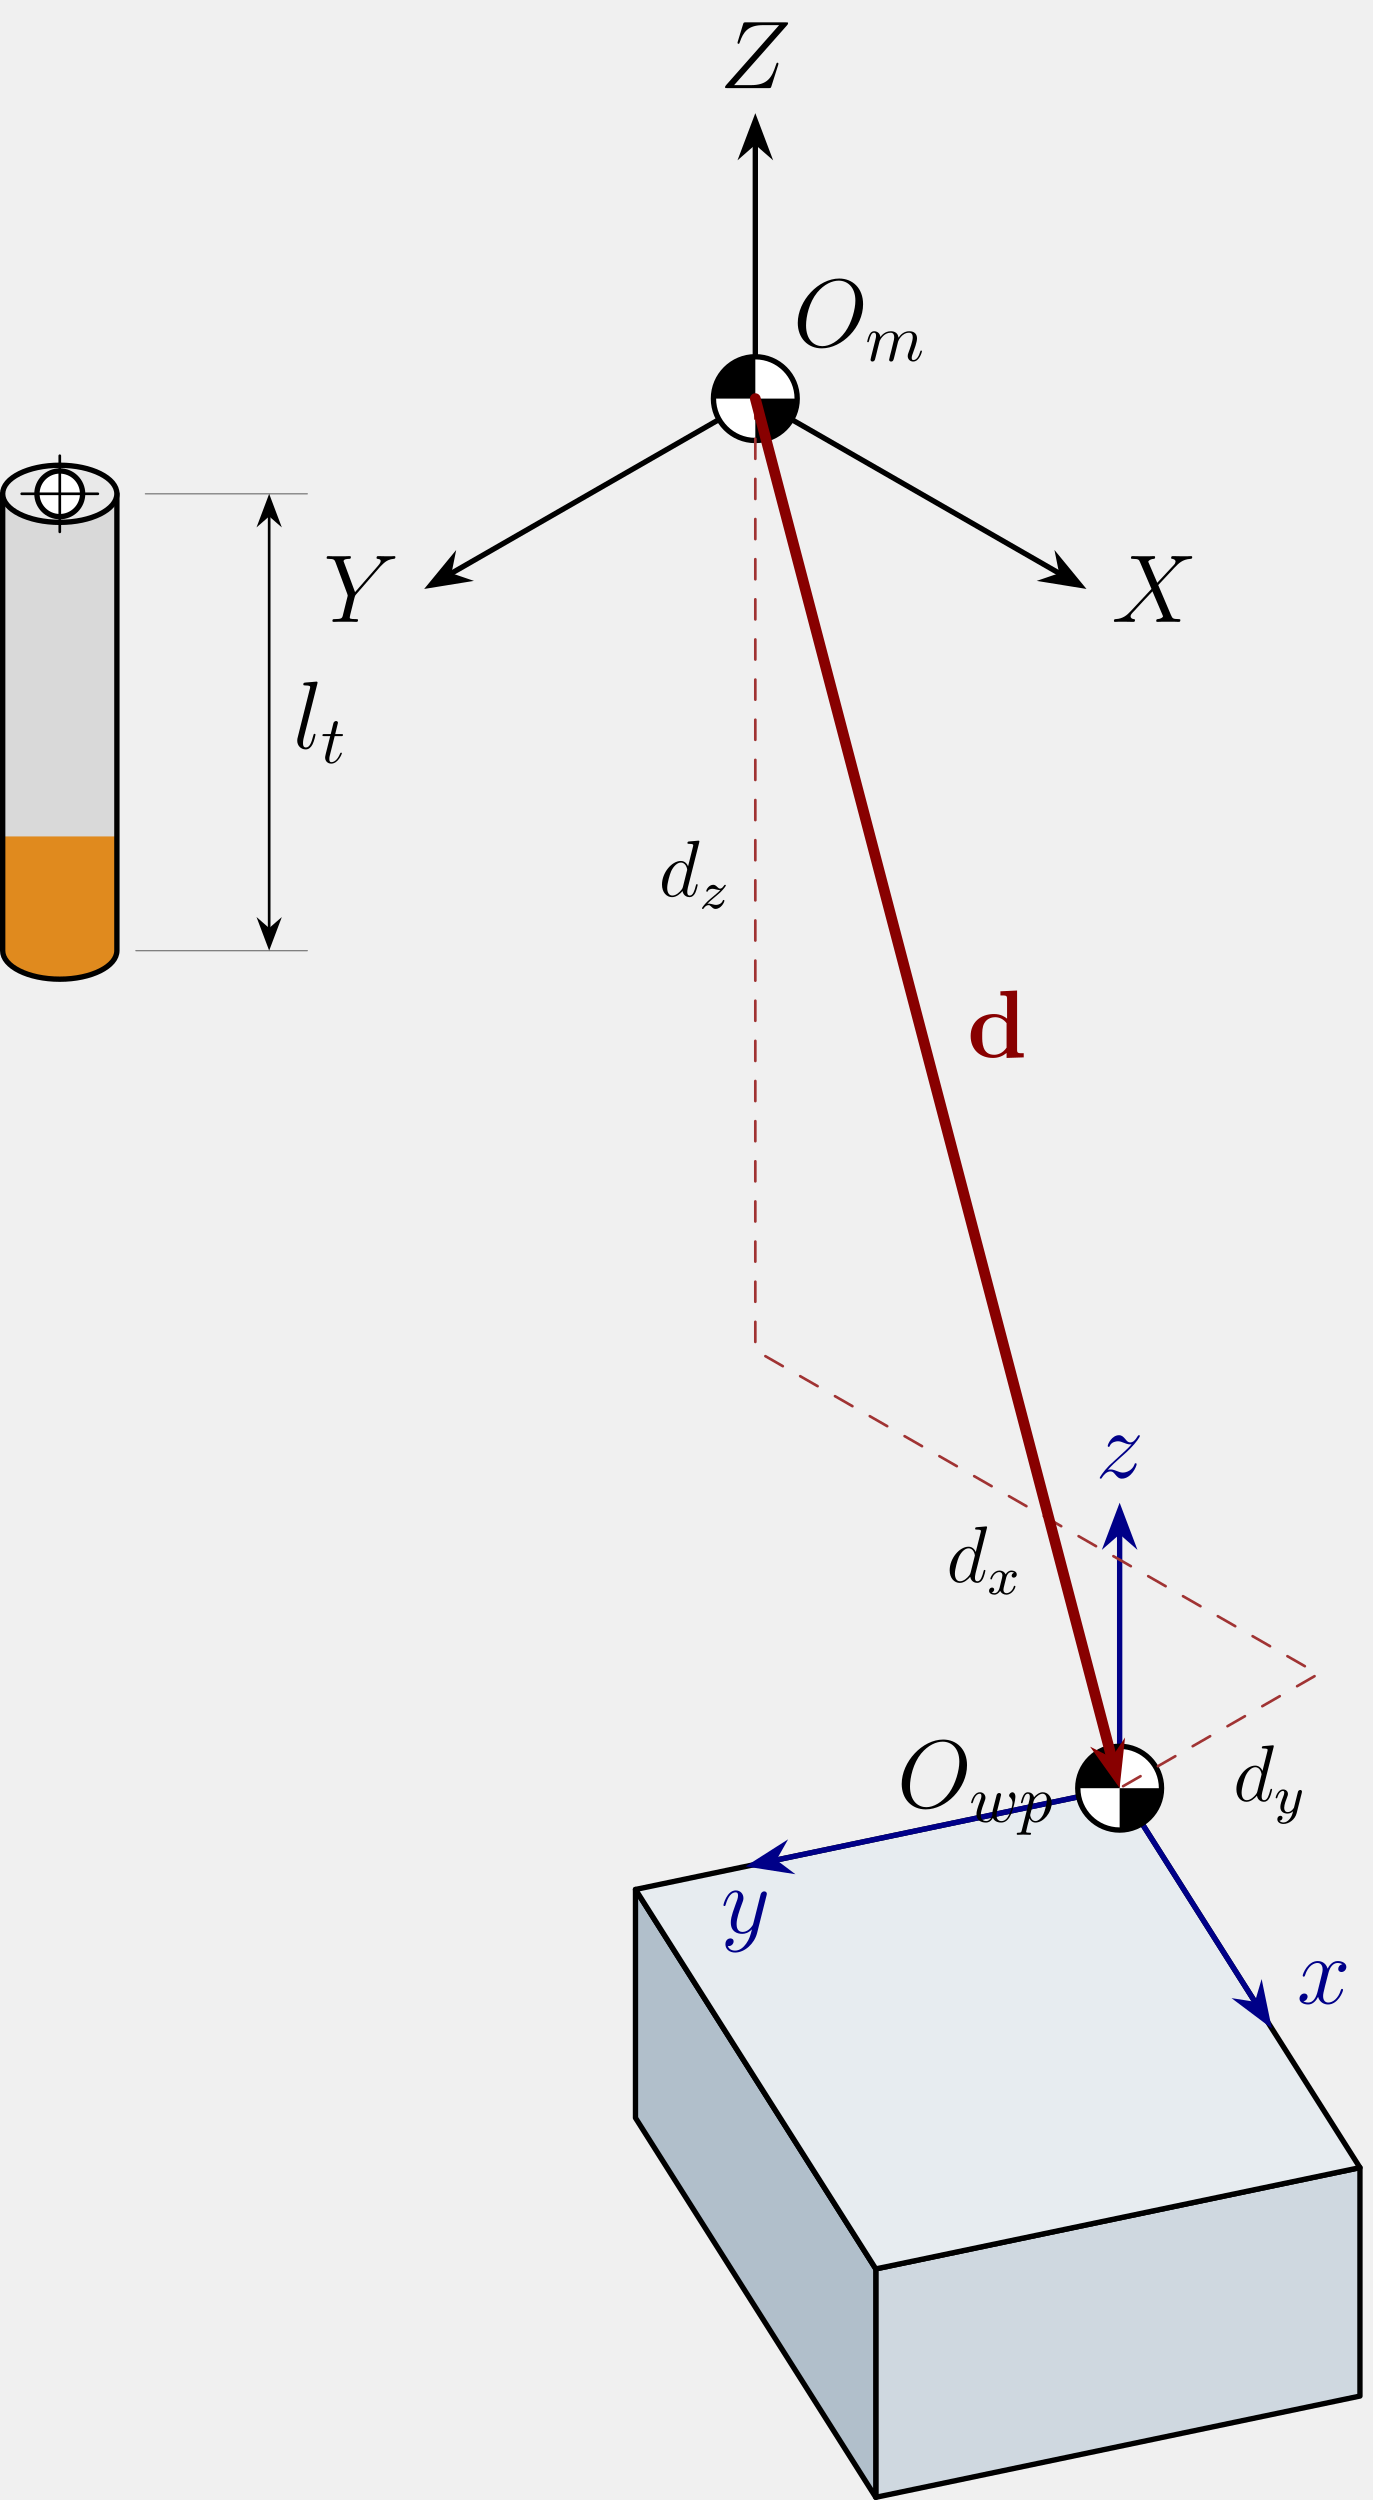
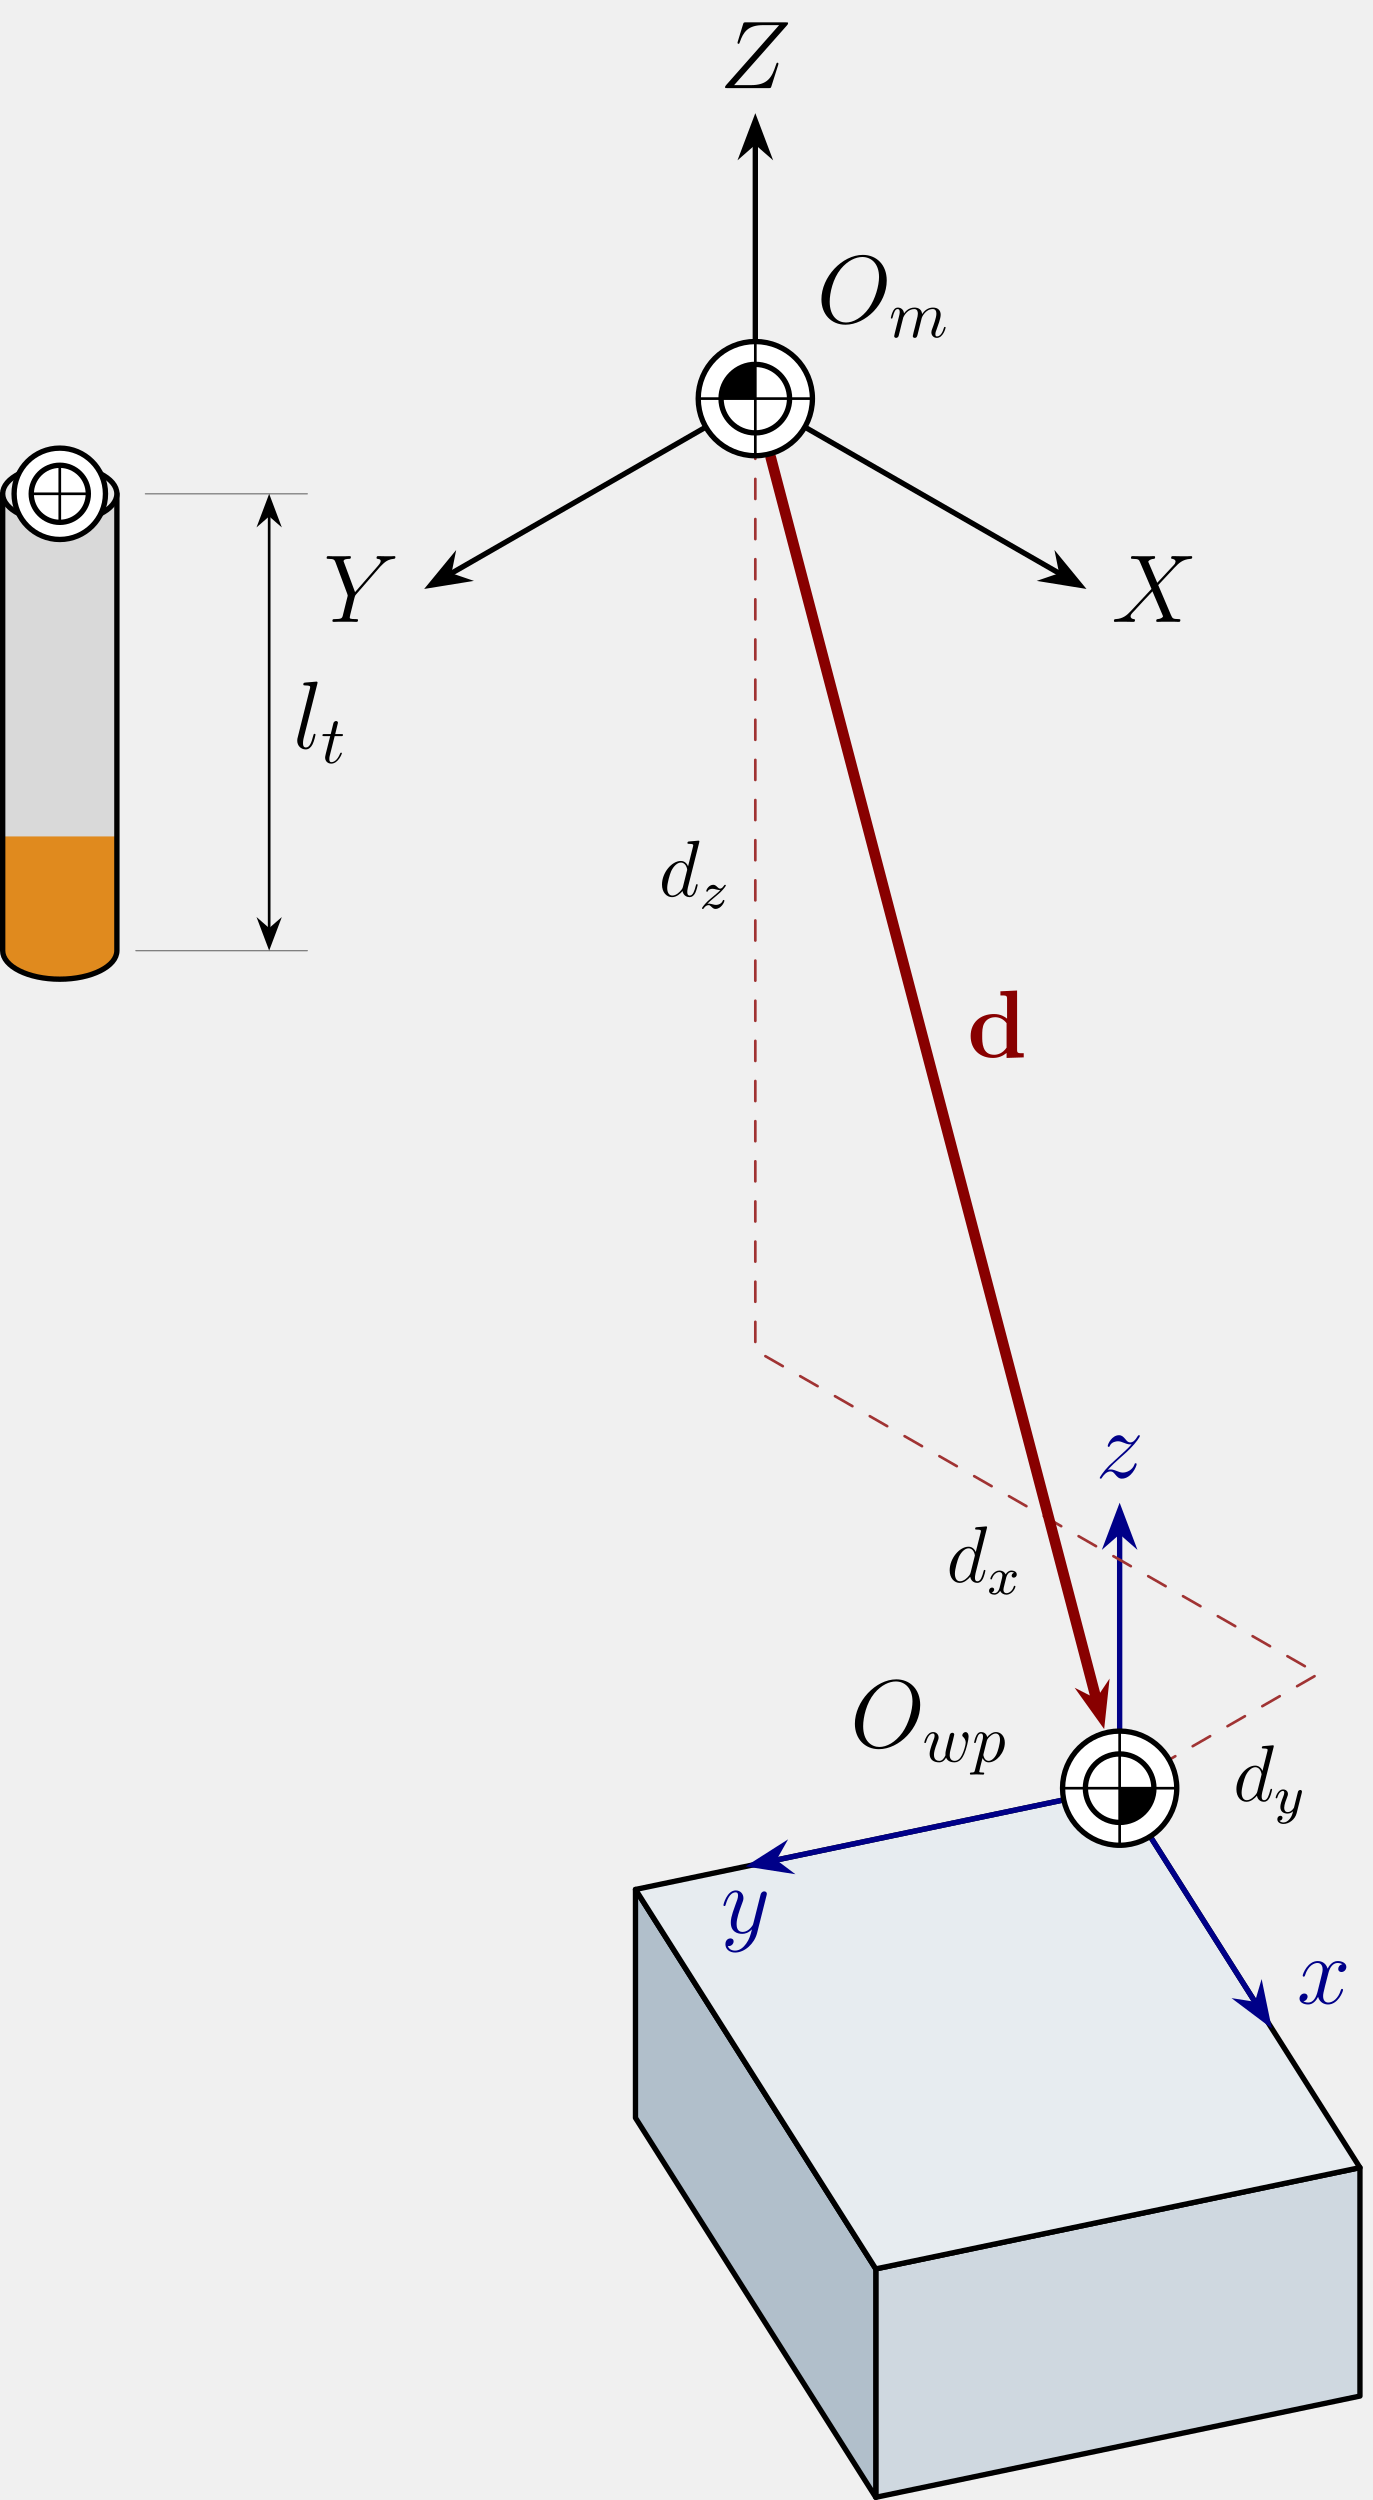
<svg xmlns="http://www.w3.org/2000/svg" xmlns:xlink="http://www.w3.org/1999/xlink" version="1.1" width="204.421pt" height="372.293pt" viewBox="-68.015 -68.015 204.421 372.293">
  <defs>
    <path id="g0-100" d="M4.978-9.841V-9.225C5.868-9.225 5.968-9.225 5.968-8.665V-5.767C5.652-6.04 5.021-6.456 4.031-6.456C1.994-6.456 .545-5.193 .545-3.185C.545-1.133 1.965 .086 3.873 .086C4.663 .086 5.337-.187 5.896-.66V.086L8.45 0V-.617C7.56-.617 7.46-.617 7.46-1.176V-9.956L4.978-9.841ZM5.896-1.449C5.294-.574 4.562-.387 4.046-.387C2.267-.387 2.267-2.209 2.267-3.156C2.267-3.83 2.267-4.548 2.582-5.093C3.027-5.896 3.873-5.982 4.203-5.982C4.792-5.982 5.423-5.724 5.896-5.093V-1.449Z" />
    <path id="g1-120" d="M3.993-3.18C3.642-3.092 3.626-2.782 3.626-2.75C3.626-2.574 3.762-2.455 3.937-2.455S4.384-2.59 4.384-2.933C4.384-3.387 3.881-3.515 3.587-3.515C3.212-3.515 2.909-3.252 2.726-2.941C2.55-3.363 2.136-3.515 1.809-3.515C.94-3.515 .454-2.519 .454-2.295C.454-2.224 .51-2.192 .574-2.192C.669-2.192 .685-2.232 .709-2.327C.893-2.909 1.371-3.292 1.785-3.292C2.096-3.292 2.248-3.068 2.248-2.782C2.248-2.622 2.152-2.256 2.088-2C2.032-1.769 1.857-1.06 1.817-.909C1.706-.478 1.419-.143 1.06-.143C1.028-.143 .821-.143 .654-.255C1.02-.343 1.02-.677 1.02-.685C1.02-.869 .877-.98 .701-.98C.486-.98 .255-.797 .255-.494C.255-.128 .646 .08 1.052 .08C1.474 .08 1.769-.239 1.913-.494C2.088-.104 2.455 .08 2.837 .08C3.706 .08 4.184-.917 4.184-1.14C4.184-1.219 4.121-1.243 4.065-1.243C3.969-1.243 3.953-1.188 3.929-1.108C3.77-.574 3.316-.143 2.853-.143C2.59-.143 2.399-.319 2.399-.654C2.399-.813 2.447-.996 2.558-1.443C2.614-1.682 2.79-2.383 2.829-2.534C2.941-2.949 3.22-3.292 3.579-3.292C3.618-3.292 3.826-3.292 3.993-3.18Z" />
    <path id="g1-121" d="M4.129-3.005C4.16-3.116 4.16-3.132 4.16-3.188C4.16-3.387 4.001-3.435 3.905-3.435C3.866-3.435 3.682-3.427 3.579-3.22C3.563-3.18 3.491-2.893 3.451-2.726L2.973-.813C2.965-.789 2.622-.143 2.04-.143C1.65-.143 1.514-.43 1.514-.789C1.514-1.251 1.785-1.961 1.969-2.423C2.048-2.622 2.072-2.694 2.072-2.837C2.072-3.276 1.722-3.515 1.355-3.515C.566-3.515 .239-2.391 .239-2.295C.239-2.224 .295-2.192 .359-2.192C.462-2.192 .47-2.24 .494-2.319C.701-3.013 1.044-3.292 1.331-3.292C1.451-3.292 1.522-3.212 1.522-3.029C1.522-2.861 1.459-2.678 1.403-2.534C1.076-1.69 .94-1.283 .94-.909C.94-.128 1.53 .08 2 .08C2.375 .08 2.646-.088 2.837-.271C2.726 .175 2.646 .486 2.343 .869C2.08 1.196 1.761 1.403 1.403 1.403C1.267 1.403 .964 1.379 .805 1.14C1.227 1.108 1.259 .749 1.259 .701C1.259 .51 1.116 .406 .948 .406C.773 .406 .494 .542 .494 .933C.494 1.307 .837 1.626 1.403 1.626C2.216 1.626 3.132 .972 3.371 .008L4.129-3.005Z" />
    <path id="g1-122" d="M1.156-.693C1.443-.988 1.53-1.076 2.232-1.658C2.319-1.73 2.877-2.192 3.092-2.399C3.595-2.893 3.905-3.332 3.905-3.419C3.905-3.491 3.842-3.515 3.786-3.515C3.706-3.515 3.698-3.499 3.618-3.379C3.371-3.013 3.196-2.949 3.053-2.949C2.901-2.949 2.805-3.013 2.646-3.172C2.439-3.371 2.279-3.515 2.024-3.515C1.387-3.515 .988-2.798 .988-2.582C.988-2.574 .988-2.487 1.116-2.487C1.196-2.487 1.211-2.519 1.243-2.606C1.347-2.837 1.69-2.917 1.929-2.917C2.112-2.917 2.303-2.869 2.495-2.813C2.829-2.726 2.901-2.726 3.084-2.726C2.917-2.55 2.694-2.327 2.08-1.825C1.745-1.546 1.411-1.275 1.196-1.068C.606-.486 .351-.096 .351-.016C.351 .056 .406 .08 .47 .08C.55 .08 .566 .056 .606 0C.765-.239 1.012-.486 1.315-.486C1.498-.486 1.578-.414 1.73-.263C1.985-.016 2.128 .08 2.359 .08C3.188 .08 3.69-.909 3.69-1.156C3.69-1.227 3.634-1.259 3.571-1.259C3.483-1.259 3.467-1.211 3.435-1.132C3.284-.733 2.845-.518 2.447-.518C2.295-.518 2.12-.558 1.881-.622C1.546-.709 1.467-.709 1.347-.709C1.267-.709 1.219-.709 1.156-.693Z" />
    <path id="g2-79" d="M8.679-5.236C8.679-7.209 7.388-8.416 5.715-8.416C3.156-8.416 .574-5.667 .574-2.905C.574-1.028 1.817 .251 3.551 .251C6.061 .251 8.679-2.367 8.679-5.236ZM3.622-.024C2.642-.024 1.602-.741 1.602-2.606C1.602-3.694 1.997-5.475 2.977-6.671C3.85-7.723 4.854-8.153 5.655-8.153C6.707-8.153 7.723-7.388 7.723-5.667C7.723-4.603 7.269-2.941 6.468-1.805C5.595-.586 4.507-.024 3.622-.024Z" />
    <path id="g2-88" d="M5.679-4.854L4.555-7.472C4.71-7.759 5.069-7.807 5.212-7.819C5.284-7.819 5.416-7.831 5.416-8.034C5.416-8.165 5.308-8.165 5.236-8.165C5.033-8.165 4.794-8.141 4.591-8.141H3.897C3.168-8.141 2.642-8.165 2.63-8.165C2.534-8.165 2.415-8.165 2.415-7.938C2.415-7.819 2.523-7.819 2.678-7.819C3.371-7.819 3.419-7.699 3.539-7.412L4.961-4.089L2.367-1.315C1.937-.849 1.423-.395 .538-.347C.395-.335 .299-.335 .299-.12C.299-.084 .311 0 .442 0C.61 0 .789-.024 .956-.024H1.518C1.901-.024 2.319 0 2.69 0C2.774 0 2.917 0 2.917-.215C2.917-.335 2.833-.347 2.762-.347C2.523-.371 2.367-.502 2.367-.693C2.367-.897 2.511-1.04 2.857-1.399L3.921-2.558C4.184-2.833 4.818-3.527 5.081-3.79L6.336-.849C6.348-.825 6.396-.705 6.396-.693C6.396-.586 6.133-.371 5.75-.347C5.679-.347 5.547-.335 5.547-.12C5.547 0 5.667 0 5.727 0C5.93 0 6.169-.024 6.372-.024H7.687C7.902-.024 8.13 0 8.333 0C8.416 0 8.548 0 8.548-.227C8.548-.347 8.428-.347 8.321-.347C7.603-.359 7.58-.418 7.376-.861L5.798-4.567L7.317-6.193C7.436-6.312 7.711-6.611 7.819-6.731C8.333-7.269 8.811-7.759 9.779-7.819C9.899-7.831 10.018-7.831 10.018-8.034C10.018-8.165 9.911-8.165 9.863-8.165C9.696-8.165 9.516-8.141 9.349-8.141H8.799C8.416-8.141 7.998-8.165 7.627-8.165C7.544-8.165 7.4-8.165 7.4-7.95C7.4-7.831 7.484-7.819 7.556-7.819C7.747-7.795 7.95-7.699 7.95-7.472L7.938-7.448C7.926-7.364 7.902-7.245 7.771-7.101L5.679-4.854Z" />
    <path id="g2-89" d="M7.03-6.838L7.305-7.113C7.831-7.651 8.273-7.783 8.691-7.819C8.823-7.831 8.931-7.843 8.931-8.046C8.931-8.165 8.811-8.165 8.787-8.165C8.644-8.165 8.488-8.141 8.345-8.141H7.855C7.508-8.141 7.137-8.165 6.802-8.165C6.719-8.165 6.587-8.165 6.587-7.938C6.587-7.831 6.707-7.819 6.743-7.819C7.101-7.795 7.101-7.615 7.101-7.544C7.101-7.412 7.006-7.233 6.767-6.958L3.921-3.694L2.57-7.329C2.499-7.496 2.499-7.52 2.499-7.544C2.499-7.795 2.989-7.819 3.132-7.819S3.407-7.819 3.407-8.034C3.407-8.165 3.3-8.165 3.228-8.165C3.025-8.165 2.786-8.141 2.582-8.141H1.255C1.04-8.141 .813-8.165 .61-8.165C.526-8.165 .395-8.165 .395-7.938C.395-7.819 .502-7.819 .681-7.819C1.267-7.819 1.375-7.711 1.482-7.436L2.965-3.455C2.977-3.419 3.013-3.288 3.013-3.252S2.427-.861 2.391-.741C2.295-.418 2.176-.359 1.411-.347C1.207-.347 1.112-.347 1.112-.12C1.112 0 1.243 0 1.279 0C1.494 0 1.745-.024 1.973-.024H3.383C3.599-.024 3.85 0 4.065 0C4.148 0 4.292 0 4.292-.215C4.292-.347 4.208-.347 4.005-.347C3.264-.347 3.264-.43 3.264-.562C3.264-.646 3.359-1.028 3.419-1.267L3.85-2.989C3.921-3.24 3.921-3.264 4.029-3.383L7.03-6.838Z" />
    <path id="g2-90" d="M8.369-7.795C8.44-7.878 8.5-7.95 8.5-8.07C8.5-8.153 8.488-8.165 8.213-8.165H3.276C3.001-8.165 2.989-8.153 2.917-7.938L2.26-5.786C2.224-5.667 2.224-5.643 2.224-5.619C2.224-5.571 2.26-5.499 2.343-5.499C2.439-5.499 2.463-5.547 2.511-5.703C2.953-6.994 3.539-7.819 5.428-7.819H7.388L.837-.406C.729-.275 .681-.227 .681-.096C.681 0 .741 0 .968 0H6.073C6.348 0 6.36-.012 6.432-.227L7.269-2.869C7.281-2.905 7.305-2.989 7.305-3.037C7.305-3.096 7.257-3.156 7.185-3.156C7.089-3.156 7.077-3.144 6.982-2.845C6.48-1.303 5.954-.371 3.873-.371H1.805L8.369-7.795Z" />
    <path id="g2-100" d="M6.013-7.998C6.025-8.046 6.049-8.118 6.049-8.177C6.049-8.297 5.93-8.297 5.906-8.297C5.894-8.297 5.308-8.249 5.248-8.237C5.045-8.225 4.866-8.201 4.651-8.189C4.352-8.165 4.268-8.153 4.268-7.938C4.268-7.819 4.364-7.819 4.531-7.819C5.117-7.819 5.129-7.711 5.129-7.592C5.129-7.52 5.105-7.424 5.093-7.388L4.364-4.483C4.232-4.794 3.909-5.272 3.288-5.272C1.937-5.272 .478-3.527 .478-1.757C.478-.574 1.172 .12 1.985 .12C2.642 .12 3.204-.395 3.539-.789C3.658-.084 4.22 .12 4.579 .12S5.224-.096 5.44-.526C5.631-.933 5.798-1.662 5.798-1.71C5.798-1.769 5.75-1.817 5.679-1.817C5.571-1.817 5.559-1.757 5.511-1.578C5.332-.873 5.105-.12 4.615-.12C4.268-.12 4.244-.43 4.244-.669C4.244-.717 4.244-.968 4.328-1.303L6.013-7.998ZM3.599-1.423C3.539-1.219 3.539-1.196 3.371-.968C3.108-.634 2.582-.12 2.02-.12C1.53-.12 1.255-.562 1.255-1.267C1.255-1.925 1.626-3.264 1.853-3.766C2.26-4.603 2.821-5.033 3.288-5.033C4.077-5.033 4.232-4.053 4.232-3.957C4.232-3.945 4.196-3.79 4.184-3.766L3.599-1.423Z" />
    <path id="g2-108" d="M3.037-7.998C3.049-8.046 3.072-8.118 3.072-8.177C3.072-8.297 2.953-8.297 2.929-8.297C2.917-8.297 2.487-8.261 2.271-8.237C2.068-8.225 1.889-8.201 1.674-8.189C1.387-8.165 1.303-8.153 1.303-7.938C1.303-7.819 1.423-7.819 1.542-7.819C2.152-7.819 2.152-7.711 2.152-7.592C2.152-7.544 2.152-7.52 2.092-7.305L.61-1.375C.574-1.243 .55-1.148 .55-.956C.55-.359 .992 .12 1.602 .12C1.997 .12 2.26-.143 2.451-.514C2.654-.909 2.821-1.662 2.821-1.71C2.821-1.769 2.774-1.817 2.702-1.817C2.594-1.817 2.582-1.757 2.534-1.578C2.319-.753 2.104-.12 1.626-.12C1.267-.12 1.267-.502 1.267-.669C1.267-.717 1.267-.968 1.351-1.303L3.037-7.998Z" />
    <path id="g2-120" d="M5.667-4.878C5.284-4.806 5.141-4.519 5.141-4.292C5.141-4.005 5.368-3.909 5.535-3.909C5.894-3.909 6.145-4.22 6.145-4.543C6.145-5.045 5.571-5.272 5.069-5.272C4.34-5.272 3.933-4.555 3.826-4.328C3.551-5.224 2.809-5.272 2.594-5.272C1.375-5.272 .729-3.706 .729-3.443C.729-3.395 .777-3.335 .861-3.335C.956-3.335 .98-3.407 1.004-3.455C1.411-4.782 2.212-5.033 2.558-5.033C3.096-5.033 3.204-4.531 3.204-4.244C3.204-3.981 3.132-3.706 2.989-3.132L2.582-1.494C2.403-.777 2.056-.12 1.423-.12C1.363-.12 1.064-.12 .813-.275C1.243-.359 1.339-.717 1.339-.861C1.339-1.1 1.16-1.243 .933-1.243C.646-1.243 .335-.992 .335-.61C.335-.108 .897 .12 1.411 .12C1.985 .12 2.391-.335 2.642-.825C2.833-.12 3.431 .12 3.873 .12C5.093 .12 5.738-1.447 5.738-1.71C5.738-1.769 5.691-1.817 5.619-1.817C5.511-1.817 5.499-1.757 5.464-1.662C5.141-.61 4.447-.12 3.909-.12C3.491-.12 3.264-.43 3.264-.921C3.264-1.184 3.312-1.375 3.503-2.164L3.921-3.79C4.101-4.507 4.507-5.033 5.057-5.033C5.081-5.033 5.416-5.033 5.667-4.878Z" />
    <path id="g2-121" d="M3.144 1.339C2.821 1.793 2.355 2.2 1.769 2.2C1.626 2.2 1.052 2.176 .873 1.626C.909 1.638 .968 1.638 .992 1.638C1.351 1.638 1.59 1.327 1.59 1.052S1.363 .681 1.184 .681C.992 .681 .574 .825 .574 1.411C.574 2.02 1.088 2.439 1.769 2.439C2.965 2.439 4.172 1.339 4.507 .012L5.679-4.651C5.691-4.71 5.715-4.782 5.715-4.854C5.715-5.033 5.571-5.153 5.392-5.153C5.284-5.153 5.033-5.105 4.937-4.746L4.053-1.231C3.993-1.016 3.993-.992 3.897-.861C3.658-.526 3.264-.12 2.69-.12C2.02-.12 1.961-.777 1.961-1.1C1.961-1.781 2.283-2.702 2.606-3.563C2.738-3.909 2.809-4.077 2.809-4.316C2.809-4.818 2.451-5.272 1.865-5.272C.765-5.272 .323-3.539 .323-3.443C.323-3.395 .371-3.335 .454-3.335C.562-3.335 .574-3.383 .622-3.551C.909-4.555 1.363-5.033 1.829-5.033C1.937-5.033 2.14-5.033 2.14-4.639C2.14-4.328 2.008-3.981 1.829-3.527C1.243-1.961 1.243-1.566 1.243-1.279C1.243-.143 2.056 .12 2.654 .12C3.001 .12 3.431 .012 3.85-.43L3.862-.418C3.682 .287 3.563 .753 3.144 1.339Z" />
    <path id="g2-122" d="M1.518-.968C2.032-1.554 2.451-1.925 3.049-2.463C3.766-3.084 4.077-3.383 4.244-3.563C5.081-4.388 5.499-5.081 5.499-5.177S5.404-5.272 5.38-5.272C5.296-5.272 5.272-5.224 5.212-5.141C4.914-4.627 4.627-4.376 4.316-4.376C4.065-4.376 3.933-4.483 3.706-4.77C3.455-5.069 3.252-5.272 2.905-5.272C2.032-5.272 1.506-4.184 1.506-3.933C1.506-3.897 1.518-3.826 1.626-3.826C1.722-3.826 1.733-3.873 1.769-3.957C1.973-4.435 2.546-4.519 2.774-4.519C3.025-4.519 3.264-4.435 3.515-4.328C3.969-4.136 4.16-4.136 4.28-4.136C4.364-4.136 4.411-4.136 4.471-4.148C4.077-3.682 3.431-3.108 2.893-2.618L1.686-1.506C.956-.765 .514-.06 .514 .024C.514 .096 .574 .12 .646 .12S.729 .108 .813-.036C1.004-.335 1.387-.777 1.829-.777C2.08-.777 2.2-.693 2.439-.395C2.666-.132 2.869 .12 3.252 .12C4.423 .12 5.093-1.399 5.093-1.674C5.093-1.722 5.081-1.793 4.961-1.793C4.866-1.793 4.854-1.745 4.818-1.626C4.555-.921 3.85-.634 3.383-.634C3.132-.634 2.893-.717 2.642-.825C2.164-1.016 2.032-1.016 1.877-1.016C1.757-1.016 1.626-1.016 1.518-.968Z" />
    <use id="g3-79" xlink:href="#g2-79" transform="scale(1.199999)" />
    <use id="g3-88" xlink:href="#g2-88" transform="scale(1.199999)" />
    <use id="g3-89" xlink:href="#g2-89" transform="scale(1.199999)" />
    <use id="g3-90" xlink:href="#g2-90" transform="scale(1.199999)" />
    <use id="g3-108" xlink:href="#g2-108" transform="scale(1.199999)" />
    <use id="g3-120" xlink:href="#g2-120" transform="scale(1.199999)" />
    <use id="g3-121" xlink:href="#g2-121" transform="scale(1.199999)" />
    <use id="g3-122" xlink:href="#g2-122" transform="scale(1.199999)" />
    <path id="g4-109" d="M.877-.588C.847-.438 .787-.209 .787-.159C.787 .02 .927 .11 1.076 .11C1.196 .11 1.375 .03 1.445-.169C1.455-.189 1.574-.658 1.634-.907L1.853-1.803C1.913-2.022 1.973-2.242 2.022-2.471C2.062-2.64 2.142-2.929 2.152-2.969C2.301-3.278 2.829-4.184 3.776-4.184C4.224-4.184 4.314-3.816 4.314-3.487C4.314-3.238 4.244-2.959 4.164-2.66L3.885-1.504L3.686-.747C3.646-.548 3.557-.209 3.557-.159C3.557 .02 3.696 .11 3.846 .11C4.154 .11 4.214-.139 4.294-.458C4.433-1.016 4.802-2.471 4.892-2.859C4.922-2.989 5.45-4.184 6.535-4.184C6.964-4.184 7.073-3.846 7.073-3.487C7.073-2.919 6.655-1.783 6.456-1.255C6.366-1.016 6.326-.907 6.326-.707C6.326-.239 6.675 .11 7.143 .11C8.08 .11 8.448-1.345 8.448-1.425C8.448-1.524 8.359-1.524 8.329-1.524C8.229-1.524 8.229-1.494 8.179-1.345C8.03-.817 7.711-.11 7.163-.11C6.994-.11 6.924-.209 6.924-.438C6.924-.687 7.014-.927 7.103-1.146C7.293-1.664 7.711-2.77 7.711-3.337C7.711-3.985 7.313-4.403 6.565-4.403S5.31-3.965 4.941-3.437C4.932-3.567 4.902-3.905 4.623-4.144C4.374-4.354 4.055-4.403 3.806-4.403C2.909-4.403 2.421-3.766 2.252-3.537C2.202-4.105 1.783-4.403 1.335-4.403C.877-4.403 .687-4.015 .598-3.836C.418-3.487 .289-2.899 .289-2.869C.289-2.77 .389-2.77 .408-2.77C.508-2.77 .518-2.78 .578-2.999C.747-3.706 .946-4.184 1.305-4.184C1.465-4.184 1.614-4.105 1.614-3.726C1.614-3.517 1.584-3.407 1.455-2.889L.877-.588Z" />
    <path id="g4-112" d="M.448 1.215C.369 1.554 .349 1.624-.09 1.624C-.209 1.624-.319 1.624-.319 1.813C-.319 1.893-.269 1.933-.189 1.933C.08 1.933 .369 1.903 .648 1.903C.976 1.903 1.315 1.933 1.634 1.933C1.684 1.933 1.813 1.933 1.813 1.733C1.813 1.624 1.714 1.624 1.574 1.624C1.076 1.624 1.076 1.554 1.076 1.465C1.076 1.345 1.494-.279 1.564-.528C1.694-.239 1.973 .11 2.481 .11C3.636 .11 4.882-1.345 4.882-2.809C4.882-3.746 4.314-4.403 3.557-4.403C3.059-4.403 2.58-4.045 2.252-3.656C2.152-4.194 1.724-4.403 1.355-4.403C.897-4.403 .707-4.015 .618-3.836C.438-3.497 .309-2.899 .309-2.869C.309-2.77 .408-2.77 .428-2.77C.528-2.77 .538-2.78 .598-2.999C.767-3.706 .966-4.184 1.325-4.184C1.494-4.184 1.634-4.105 1.634-3.726C1.634-3.497 1.604-3.387 1.564-3.218L.448 1.215ZM2.202-3.108C2.271-3.377 2.54-3.656 2.72-3.806C3.068-4.115 3.357-4.184 3.527-4.184C3.925-4.184 4.164-3.836 4.164-3.248S3.836-1.514 3.656-1.136C3.318-.438 2.839-.11 2.471-.11C1.813-.11 1.684-.936 1.684-.996C1.684-1.016 1.684-1.036 1.714-1.156L2.202-3.108Z" />
    <path id="g4-116" d="M2.052-3.985H2.989C3.188-3.985 3.288-3.985 3.288-4.184C3.288-4.294 3.188-4.294 3.009-4.294H2.132C2.491-5.709 2.54-5.908 2.54-5.968C2.54-6.137 2.421-6.237 2.252-6.237C2.222-6.237 1.943-6.227 1.853-5.878L1.465-4.294H.528C.329-4.294 .229-4.294 .229-4.105C.229-3.985 .309-3.985 .508-3.985H1.385C.667-1.156 .628-.986 .628-.807C.628-.269 1.006 .11 1.544 .11C2.56 .11 3.128-1.345 3.128-1.425C3.128-1.524 3.049-1.524 3.009-1.524C2.919-1.524 2.909-1.494 2.859-1.385C2.431-.349 1.903-.11 1.564-.11C1.355-.11 1.255-.239 1.255-.568C1.255-.807 1.275-.877 1.315-1.046L2.052-3.985Z" />
    <path id="g4-119" d="M4.603-3.377C4.653-3.597 4.752-3.965 4.752-4.025C4.752-4.204 4.613-4.294 4.463-4.294C4.344-4.294 4.164-4.214 4.095-4.015C4.065-3.945 3.597-2.042 3.527-1.783C3.457-1.484 3.437-1.305 3.437-1.126C3.437-1.016 3.437-.996 3.447-.946C3.218-.418 2.919-.11 2.531-.11C1.733-.11 1.733-.847 1.733-1.016C1.733-1.335 1.783-1.724 2.252-2.949C2.361-3.248 2.421-3.387 2.421-3.587C2.421-4.035 2.092-4.403 1.604-4.403C.658-4.403 .289-2.959 .289-2.869C.289-2.77 .389-2.77 .408-2.77C.508-2.77 .518-2.79 .568-2.949C.837-3.875 1.225-4.184 1.574-4.184C1.664-4.184 1.823-4.174 1.823-3.856C1.823-3.606 1.714-3.328 1.644-3.158C1.205-1.983 1.086-1.524 1.086-1.146C1.086-.239 1.753 .11 2.501 .11C2.67 .11 3.138 .11 3.537-.588C3.796 .05 4.483 .11 4.782 .11C5.529 .11 5.968-.518 6.227-1.116C6.565-1.893 6.884-3.228 6.884-3.706C6.884-4.254 6.615-4.403 6.446-4.403C6.197-4.403 5.948-4.144 5.948-3.925C5.948-3.796 6.007-3.736 6.097-3.656C6.207-3.547 6.456-3.288 6.456-2.809C6.456-2.471 6.167-1.494 5.908-.986C5.649-.458 5.3-.11 4.812-.11C4.344-.11 4.075-.408 4.075-.976C4.075-1.255 4.144-1.564 4.184-1.704L4.603-3.377Z" />
  </defs>
  <g id="page1">
    <g stroke-miterlimit="10" transform="translate(44.46521,133.0797)scale(0.996264,-0.996264)">
      <g fill="#000" stroke="#000">
        <g stroke-width="0.4">
          <g stroke-linecap="round">
            <g stroke-linejoin="round">
              <g stroke-width="0.8">
                <g fill="#cfd8e0">
                  <path d="M90.377-122.159L18.006-137.297V-171.44L90.377-156.302Z" />
                </g>
              </g>
              <g stroke-width="0.8">
                <g fill="#b1bfcb">
                  <path d="M-17.913-80.58L18.006-137.297V-171.44L-17.913-114.723Z" />
                </g>
              </g>
              <g stroke-width="0.8">
                <g fill="#e7ecf0">
                  <path d="M54.458-65.441L90.377-122.159L18.006-137.297L-17.913-80.58Z" />
                </g>
              </g>
              <g stroke-width="0.8">
                <g fill="#008" stroke="#008">
                  <path d="M54.458-65.441L74.855-97.649" fill="none" />
                  <g transform="matrix(0.535,-0.8448,0.8448,0.535,73.46196,-95.44855)">
                    <g stroke-dasharray="none" stroke-dashoffset="0.0">
                      <g stroke-linejoin="miter">
                        <path d="M5.861 0L1.292 1.726L2.804 0L1.292-1.726Z" />
                      </g>
                    </g>
                  </g>
                  <g transform="translate(80.93996,-97.6292)">
                    <g stroke="none" transform="scale(-1.00375,1.00375)translate(44.46521,133.0797)scale(-1,-1)">
                      <g fill="#008">
                        <g stroke="none">
                          <g fill="#008">
                            <use x="44.465" y="133.08" xlink:href="#g3-120" />
                          </g>
                        </g>
                      </g>
                    </g>
                  </g>
                </g>
              </g>
              <g stroke-width="0.8">
                <g fill="#008" stroke="#008">
                  <path d="M54.458-65.441L2.837-76.239" fill="none" />
                  <g transform="matrix(-0.97878,-0.20473,0.20473,-0.97878,5.38638,-75.70593)">
                    <g stroke-dasharray="none" stroke-dashoffset="0.0">
                      <g stroke-linejoin="miter">
                        <path d="M5.861 0L1.292 1.726L2.804 0L1.292-1.726Z" />
                      </g>
                    </g>
                  </g>
                  <g transform="translate(-5.16083,-87.07198)">
                    <g stroke="none" transform="scale(-1.00375,1.00375)translate(44.46521,133.0797)scale(-1,-1)">
                      <g fill="#008">
                        <g stroke="none">
                          <g fill="#008">
                            <use x="44.465" y="133.08" xlink:href="#g3-121" />
                          </g>
                        </g>
                      </g>
                    </g>
                  </g>
                </g>
              </g>
              <g stroke-width="0.8">
                <g fill="#008" stroke="#008">
                  <path d="M54.458-65.441V-27.158" fill="none" />
                  <g transform="matrix(0.0,1.0,-1.0,0.0,54.45818,-29.76201)">
                    <g stroke-dasharray="none" stroke-dashoffset="0.0">
                      <g stroke-linejoin="miter">
                        <path d="M5.861 0L1.292 1.726L2.804 0L1.292-1.726Z" />
                      </g>
                    </g>
                  </g>
                  <g transform="translate(50.86238,-19.02904)">
                    <g stroke="none" transform="scale(-1.00375,1.00375)translate(44.46521,133.0797)scale(-1,-1)">
                      <g fill="#008">
                        <g stroke="none">
                          <g fill="#008">
                            <use x="44.465" y="133.08" xlink:href="#g3-122" />
                          </g>
                        </g>
                      </g>
                    </g>
                  </g>
                </g>
              </g>
-               <g fill="#fff" stroke="#fff">
-                 <path d="M60.718-65.441C60.718-61.984 57.915-59.181 54.458-59.181C51.001-59.181 48.199-61.984 48.199-65.441C48.199-68.898 51.001-71.701 54.458-71.701C57.915-71.701 60.718-68.898 60.718-65.441ZM54.458-65.441" stroke="none" />
-               </g>
-               <g fill="#000" stroke="#000">
-                 <path d="M54.458-65.441H60.718C60.718-68.898 57.915-71.701 54.458-71.701Z" stroke="none" />
-               </g>
-               <g fill="#000" stroke="#000">
-                 <path d="M54.458-65.441H48.199C48.199-61.984 51.001-59.181 54.458-59.181Z" stroke="none" />
-               </g>
-               <g stroke-width="0.8">
-                 <path d="M60.718-65.441C60.718-61.984 57.915-59.181 54.458-59.181C51.001-59.181 48.199-61.984 48.199-65.441C48.199-68.898 51.001-71.701 54.458-71.701C57.915-71.701 60.718-68.898 60.718-65.441ZM54.458-65.441" fill="none" />
-               </g>
-               <g transform="translate(21.19016,-68.3089)">
+               <g transform="translate(14.19016,-59.3089)">
                <g stroke="none" transform="scale(-1.00375,1.00375)translate(44.46521,133.0797)scale(-1,-1)">
                  <g fill="#000">
                    <g stroke="none">
                      <use x="44.465" y="133.08" xlink:href="#g3-79" />
                      <use x="55.201" y="135.232" xlink:href="#g4-119" />
                      <use x="62.601" y="135.232" xlink:href="#g4-112" />
                    </g>
                  </g>
                </g>
              </g>
              <g stroke-width="0.8">
                <path d="M0 142.264L45.696 116.001" fill="none" />
                <g transform="matrix(0.86699,-0.49826,0.49826,0.86699,43.43858,117.2988)">
                  <g stroke-dasharray="none" stroke-dashoffset="0.0">
                    <g stroke-linejoin="miter">
                      <path d="M5.861 0L1.292 1.726L2.804 0L1.292-1.726Z" />
                    </g>
                  </g>
                </g>
                <g transform="translate(53.24048,108.891)">
                  <g stroke="none" transform="scale(-1.00375,1.00375)translate(44.46521,133.0797)scale(-1,-1)">
                    <g fill="#000">
                      <g stroke="none">
                        <use x="44.465" y="133.08" xlink:href="#g3-88" />
                      </g>
                    </g>
                  </g>
                </g>
              </g>
              <g stroke-width="0.8">
                <path d="M0 142.264L-45.696 116.001" fill="none" />
                <g transform="matrix(-0.86699,-0.49826,0.49826,-0.86699,-43.43858,117.2988)">
                  <g stroke-dasharray="none" stroke-dashoffset="0.0">
                    <g stroke-linejoin="miter">
                      <path d="M5.861 0L1.292 1.726L2.804 0L1.292-1.726Z" />
                    </g>
                  </g>
                </g>
                <g transform="translate(-64.5545,108.891)">
                  <g stroke="none" transform="scale(-1.00375,1.00375)translate(44.46521,133.0797)scale(-1,-1)">
                    <g fill="#000">
                      <g stroke="none">
                        <use x="44.465" y="133.08" xlink:href="#g3-89" />
                      </g>
                    </g>
                  </g>
                </g>
              </g>
              <g stroke-width="0.8">
                <path d="M0 142.264V180.547" fill="none" />
                <g transform="matrix(0.0,1.0,-1.0,0.0,0.0,177.9428)">
                  <g stroke-dasharray="none" stroke-dashoffset="0.0">
                    <g stroke-linejoin="miter">
                      <path d="M5.861 0L1.292 1.726L2.804 0L1.292-1.726Z" />
                    </g>
                  </g>
                </g>
                <g transform="translate(-5.34245,188.6758)">
                  <g stroke="none" transform="scale(-1.00375,1.00375)translate(44.46521,133.0797)scale(-1,-1)">
                    <g fill="#000">
                      <g stroke="none">
                        <use x="44.465" y="133.08" xlink:href="#g3-90" />
                      </g>
                    </g>
                  </g>
                </g>
              </g>
-               <g fill="#fff" stroke="#fff">
-                 <path d="M6.26 142.264C6.26 145.721 3.457 148.523 0 148.523S-6.26 145.721-6.26 142.264S-3.457 136.004 0 136.004S6.26 138.807 6.26 142.264ZM0 142.264" stroke="none" />
-               </g>
-               <g fill="#000" stroke="#000">
-                 <path d="M0 142.264H6.26C6.26 138.807 3.457 136.004 0 136.004Z" stroke="none" />
-               </g>
-               <g fill="#000" stroke="#000">
-                 <path d="M0 142.264H-6.26C-6.26 145.721-3.457 148.523 0 148.523Z" stroke="none" />
-               </g>
-               <g stroke-width="0.8">
-                 <path d="M6.26 142.264C6.26 145.721 3.457 148.523 0 148.523S-6.26 145.721-6.26 142.264S-3.457 136.004 0 136.004S6.26 138.807 6.26 142.264ZM0 142.264" fill="none" />
-               </g>
-               <g transform="translate(5.6543,150.078)">
+               <g transform="translate(9.18983,153.6135)">
                <g stroke="none" transform="scale(-1.00375,1.00375)translate(44.46521,133.0797)scale(-1,-1)">
                  <g fill="#000">
                    <g stroke="none">
                      <use x="44.465" y="133.08" xlink:href="#g3-79" />
                      <use x="55.201" y="135.232" xlink:href="#g4-109" />
                    </g>
                  </g>
                </g>
              </g>
              <g fill="#808080" stroke="#808080">
                <g stroke-dasharray="3.0,3.0" stroke-dashoffset="0.0">
                  <g stroke-width="0.4">
                    <g fill="#a03333" stroke="#a03333">
                      <path d="M0 142.264V0L84.163-48.37L54.458-65.441" fill="none" />
                      <g fill="#000" stroke="#000">
                        <g fill="#000" stroke="#000">
</g>
                        <g transform="translate(-14.43019,67.8652)">
                          <g stroke="none" transform="scale(-1.00375,1.00375)translate(44.46521,133.0797)scale(-1,-1)">
                            <g fill="#000">
                              <g stroke="none">
                                <use x="44.465" y="133.08" xlink:href="#g2-100" />
                                <use x="50.548" y="134.873" xlink:href="#g1-122" />
                              </g>
                            </g>
                          </g>
                        </g>
                      </g>
                      <g fill="#000" stroke="#000">
                        <g fill="#000" stroke="#000">
</g>
                        <g transform="translate(28.57228,-34.63684)">
                          <g stroke="none" transform="scale(-1.00375,1.00375)translate(44.46521,133.0797)scale(-1,-1)">
                            <g fill="#000">
                              <g stroke="none">
                                <use x="44.465" y="133.08" xlink:href="#g2-100" />
                                <use x="50.548" y="134.873" xlink:href="#g1-120" />
                              </g>
                            </g>
                          </g>
                        </g>
                      </g>
                      <g fill="#000" stroke="#000">
                        <g fill="#000" stroke="#000">
</g>
                        <g transform="translate(71.42915,-67.35739)">
                          <g stroke="none" transform="scale(-1.00375,1.00375)translate(44.46521,133.0797)scale(-1,-1)">
                            <g fill="#000">
                              <g stroke="none">
                                <use x="44.465" y="133.08" xlink:href="#g2-100" />
                                <use x="50.548" y="134.873" xlink:href="#g1-121" />
                              </g>
                            </g>
                          </g>
                        </g>
                      </g>
                    </g>
                  </g>
                </g>
              </g>
              <g stroke-width="1.6">
                <g fill="#800" stroke="#800">
-                   <path d="M0 142.264L53.383-61.341" fill="none" />
-                   <g transform="matrix(0.2536,-0.96725,0.96725,0.2536,52.68297,-58.67033)">
+                   <path d="M2.309 133.457L51.074-52.534" fill="none" />
+                   <g transform="matrix(0.2536,-0.96725,0.96725,0.2536,50.37392,-49.8634)">
                    <g stroke-dasharray="none" stroke-dashoffset="0.0">
                      <g stroke-linejoin="miter">
                        <g stroke-width="1.181">
                          <path d="M5.318 0L1.907 1.298L3.057 0L1.907-1.298Z" />
                        </g>
                      </g>
                    </g>
                  </g>
                  <g transform="translate(31.63899,43.7972)">
                    <g stroke="none" transform="scale(-1.00375,1.00375)translate(44.46521,133.0797)scale(-1,-1)">
                      <g fill="#800">
                        <g stroke="none">
                          <g fill="#800">
                            <use x="44.465" y="133.08" xlink:href="#g0-100" />
                          </g>
                        </g>
                      </g>
                    </g>
                  </g>
                </g>
              </g>
              <g fill="#d9d9d9" stroke="#d9d9d9">
                <path d="M-112.502 128.037V59.751H-95.43V128.037ZM-95.43 59.751" stroke="none" />
              </g>
              <g fill="#e08a1e" stroke="#e08a1e">
                <path d="M-112.502 76.822V59.751H-95.43V76.822ZM-95.43 59.751" stroke="none" />
              </g>
              <g fill="#e08a1e" stroke="#e08a1e">
                <path d="M-95.43 59.751C-95.43 62.108-99.252 64.019-103.966 64.019S-112.502 62.108-112.502 59.751C-112.502 57.394-108.68 55.483-103.966 55.483S-95.43 57.394-95.43 59.751ZM-103.966 59.751" stroke="none" />
              </g>
              <g stroke-width="0.8">
                <path d="M-112.502 128.037V59.751C-112.502 57.394-108.68 55.483-103.966 55.483S-95.43 57.394-95.43 59.751V128.037" fill="none" />
              </g>
              <g stroke-width="0.8">
                <g fill="#e9e9e9">
                  <path d="M-95.43 128.037C-95.43 130.394-99.252 132.305-103.966 132.305S-112.502 130.394-112.502 128.037C-112.502 125.68-108.68 123.77-103.966 123.77S-95.43 125.68-95.43 128.037ZM-103.966 128.037" />
                </g>
              </g>
              <g stroke-width="0.8">
                <g fill="#fff">
-                   <path d="M-100.552 128.037C-100.552 129.923-102.08 131.452-103.966 131.452S-107.38 129.923-107.38 128.037S-105.852 124.623-103.966 124.623S-100.552 126.152-100.552 128.037ZM-103.966 128.037" />
-                 </g>
-               </g>
-               <path d="M-109.657 128.037H-98.276M-103.966 122.347V133.728" fill="none" />
+                   <path d="M-97.137 128.037C-97.137 131.809-100.195 134.866-103.966 134.866C-107.738 134.866-110.795 131.809-110.795 128.037C-110.795 124.266-107.738 121.209-103.966 121.209C-100.195 121.209-97.137 124.266-97.137 128.037ZM-103.966 128.037" />
+                 </g>
+               </g>
+               <g stroke-width="0.8">
+                 <path d="M-99.698 128.037C-99.698 130.394-101.609 132.305-103.966 132.305C-106.323 132.305-108.234 130.394-108.234 128.037C-108.234 125.68-106.323 123.77-103.966 123.77C-101.609 123.77-99.698 125.68-99.698 128.037ZM-103.966 128.037" fill="none" />
+               </g>
+               <path d="M-108.234 128.037H-99.698M-103.966 123.77V132.305" fill="none" />
              <g stroke-width="0.2">
                <g fill="#808080" stroke="#808080">
                  <path d="M-91.162 128.037H-66.977M-92.585 59.751H-66.977" fill="none" />
                </g>
              </g>
              <g stroke-width="0.4">
                <path d="M-72.668 124.827V62.961" fill="none" />
                <g transform="matrix(0.0,1.0,-1.0,0.0,-72.66788,123.0374)">
                  <g stroke-dasharray="none" stroke-dashoffset="0.0">
                    <g stroke-linejoin="miter">
                      <path d="M4.43 0L.646 1.426L1.89 0L.646-1.426Z" />
                    </g>
                  </g>
                </g>
                <g transform="matrix(0.0,-1.0,1.0,0.0,-72.66788,64.75095)">
                  <g stroke-dasharray="none" stroke-dashoffset="0.0">
                    <g stroke-linejoin="miter">
                      <path d="M4.43 0L.646 1.426L1.89 0L.646-1.426Z" />
                    </g>
                  </g>
                </g>
                <g transform="translate(-69.1349,89.97415)">
                  <g stroke="none" transform="scale(-1.00375,1.00375)translate(44.46521,133.0797)scale(-1,-1)">
                    <g fill="#000">
                      <g stroke="none">
                        <use x="44.465" y="133.08" xlink:href="#g3-108" />
                        <use x="48.649" y="135.232" xlink:href="#g4-116" />
                      </g>
                    </g>
                  </g>
                </g>
              </g>
+               <g stroke-width="0.8">
+                 <g fill="#fff">
+                   <path d="M62.994-65.441C62.994-60.727 59.172-56.905 54.458-56.905S45.922-60.727 45.922-65.441C45.922-70.155 49.744-73.977 54.458-73.977S62.994-70.155 62.994-65.441ZM54.458-65.441" />
+                 </g>
+               </g>
+               <g fill="#000" stroke="#000">
+                 <path d="M54.458-65.441H59.579C59.579-68.27 57.287-70.562 54.458-70.562Z" stroke="none" />
+               </g>
+               <g stroke-width="0.8">
+                 <path d="M59.579-65.441C59.579-62.613 57.287-60.32 54.458-60.32C51.63-60.32 49.337-62.613 49.337-65.441S51.63-70.562 54.458-70.562C57.287-70.562 59.579-68.27 59.579-65.441ZM54.458-65.441" fill="none" />
+               </g>
+               <path d="M45.922-65.441H62.994M54.458-73.977V-56.905" fill="none" />
+               <g stroke-width="0.8">
+                 <g fill="#fff">
+                   <path d="M8.536 142.264C8.536 146.978 4.714 150.8 0 150.8S-8.536 146.978-8.536 142.264S-4.714 133.728 0 133.728S8.536 137.549 8.536 142.264ZM0 142.264" />
+                 </g>
+               </g>
+               <g fill="#000" stroke="#000">
+                 <path d="M0 142.264H-5.121C-5.121 145.092-2.828 147.385 0 147.385Z" stroke="none" />
+               </g>
+               <g stroke-width="0.8">
+                 <path d="M5.121 142.264C5.121 145.092 2.828 147.385 0 147.385S-5.121 145.092-5.121 142.264S-2.828 137.142 0 137.142S5.121 139.435 5.121 142.264ZM0 142.264" fill="none" />
+               </g>
+               <path d="M-8.536 142.264H8.536M0 133.728V150.8" fill="none" />
            </g>
          </g>
        </g>
      </g>
    </g>
  </g>
</svg>
